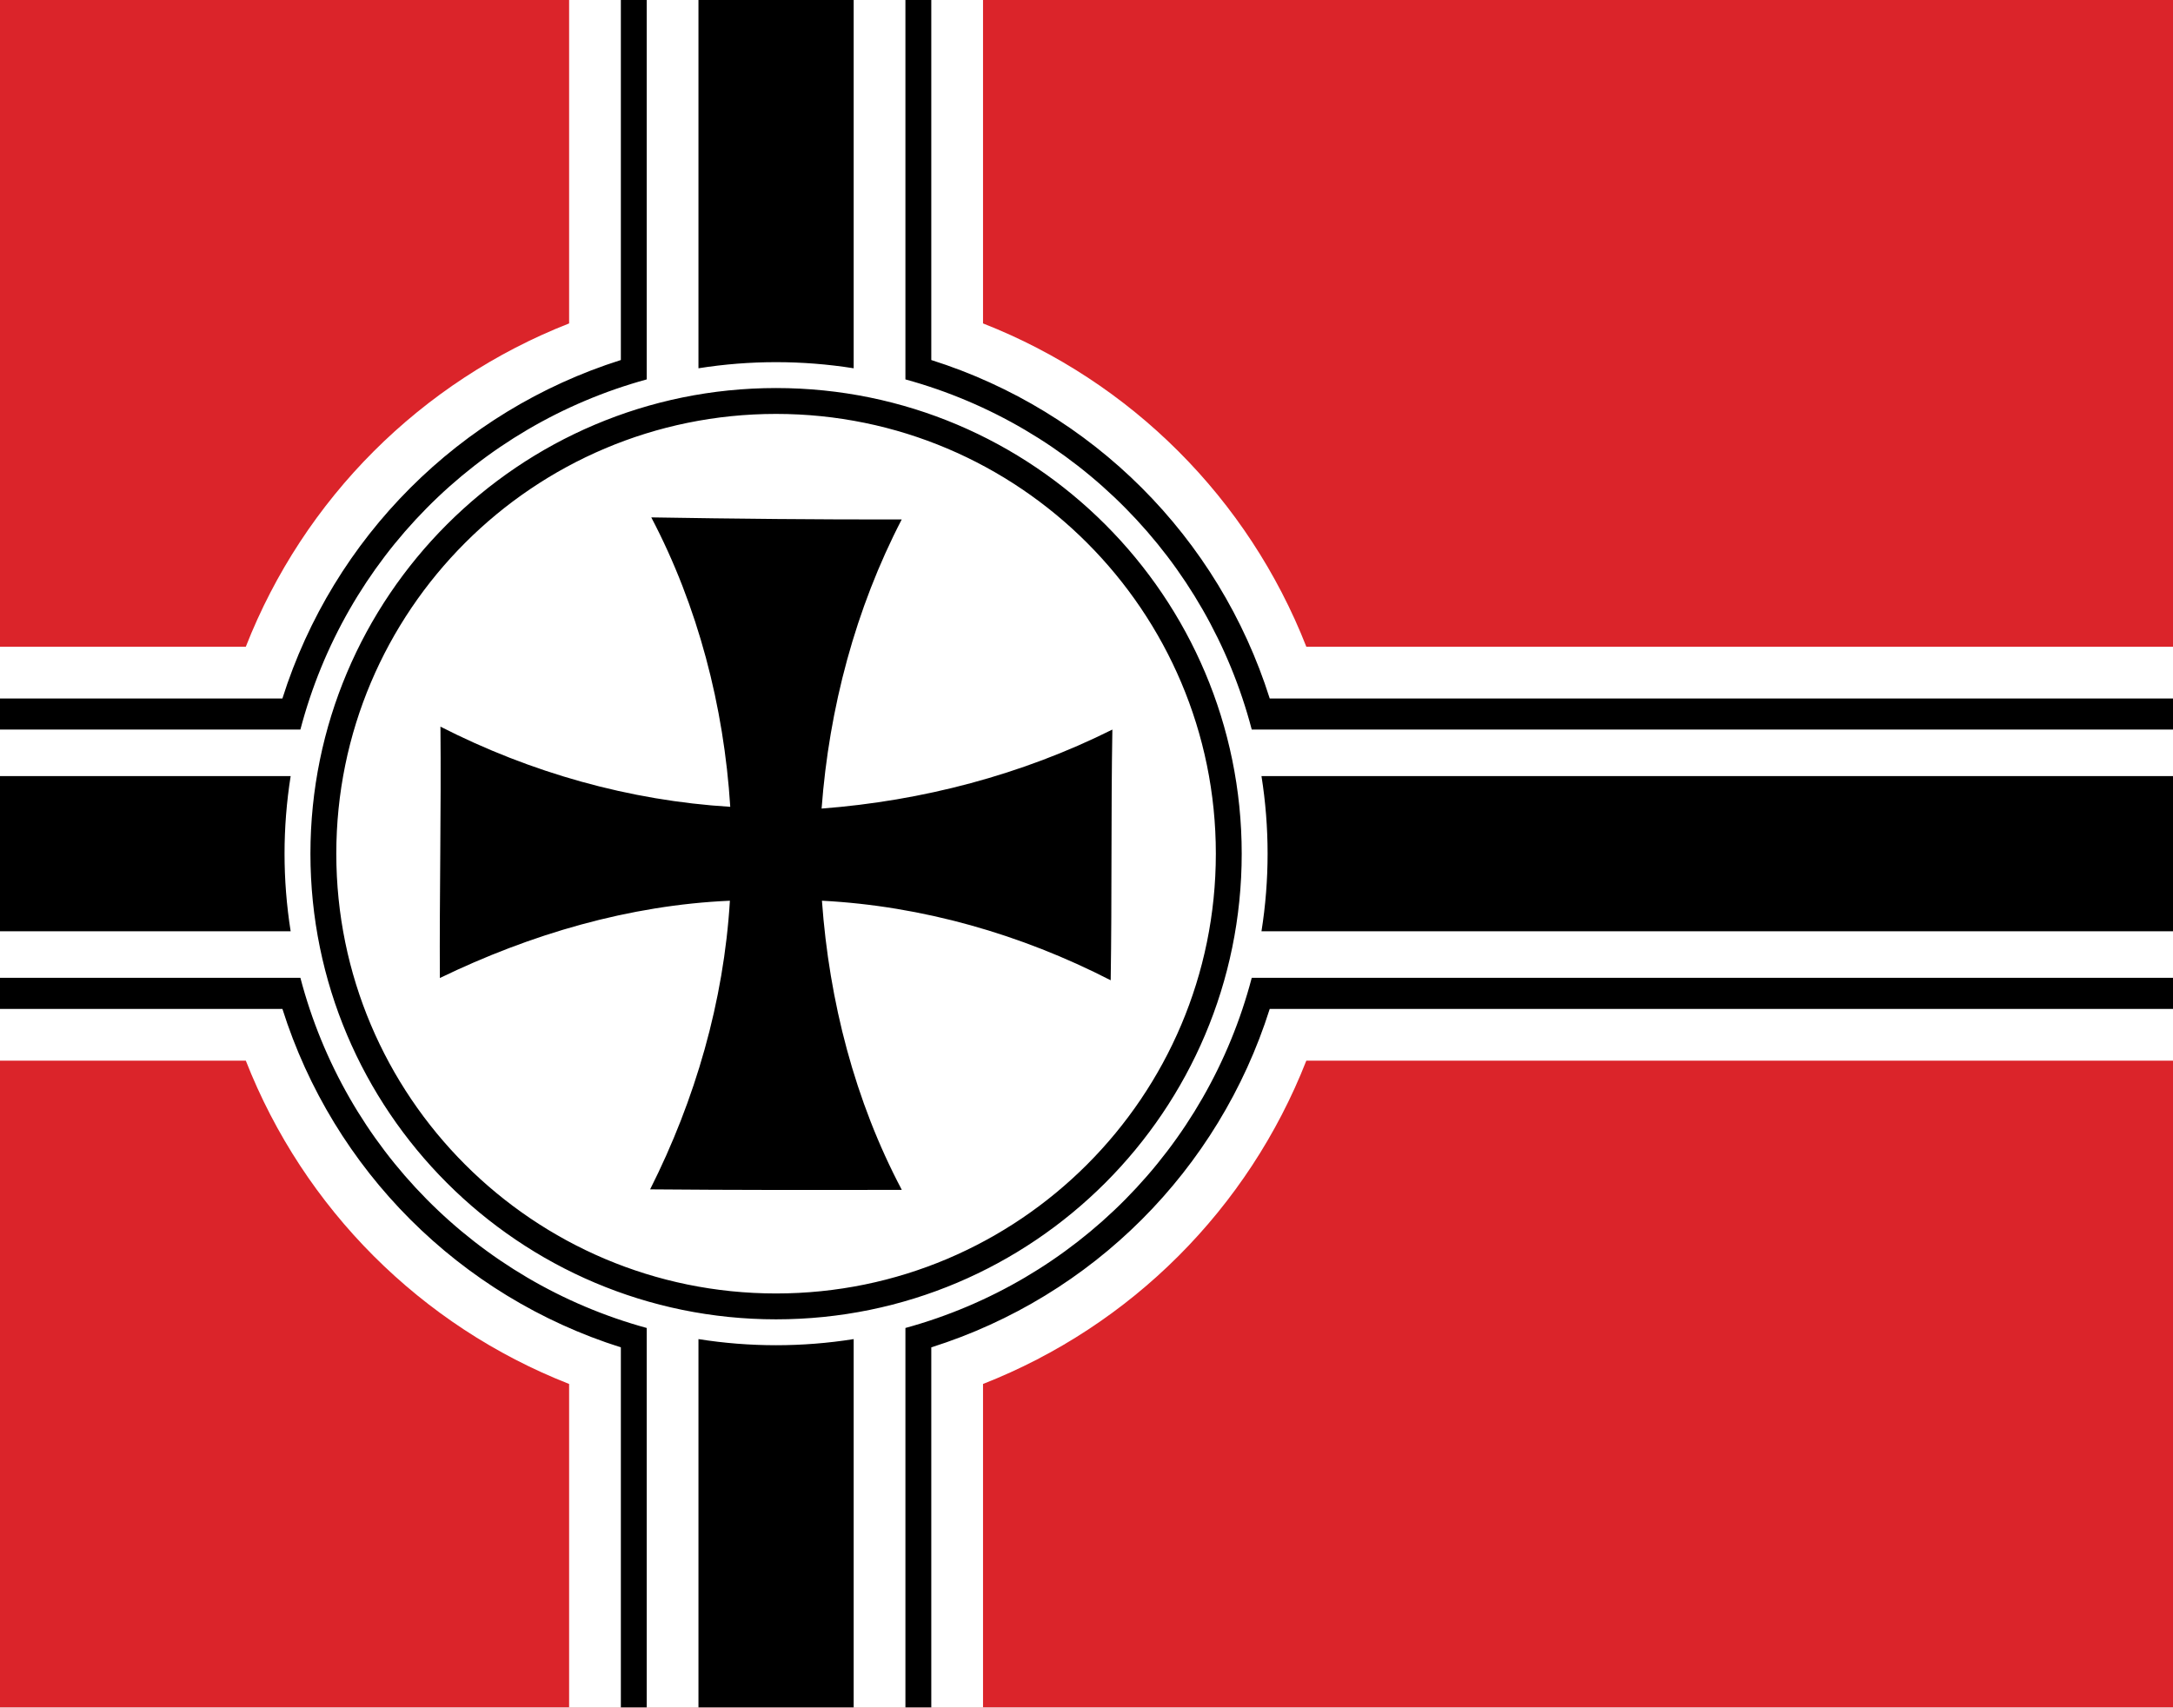
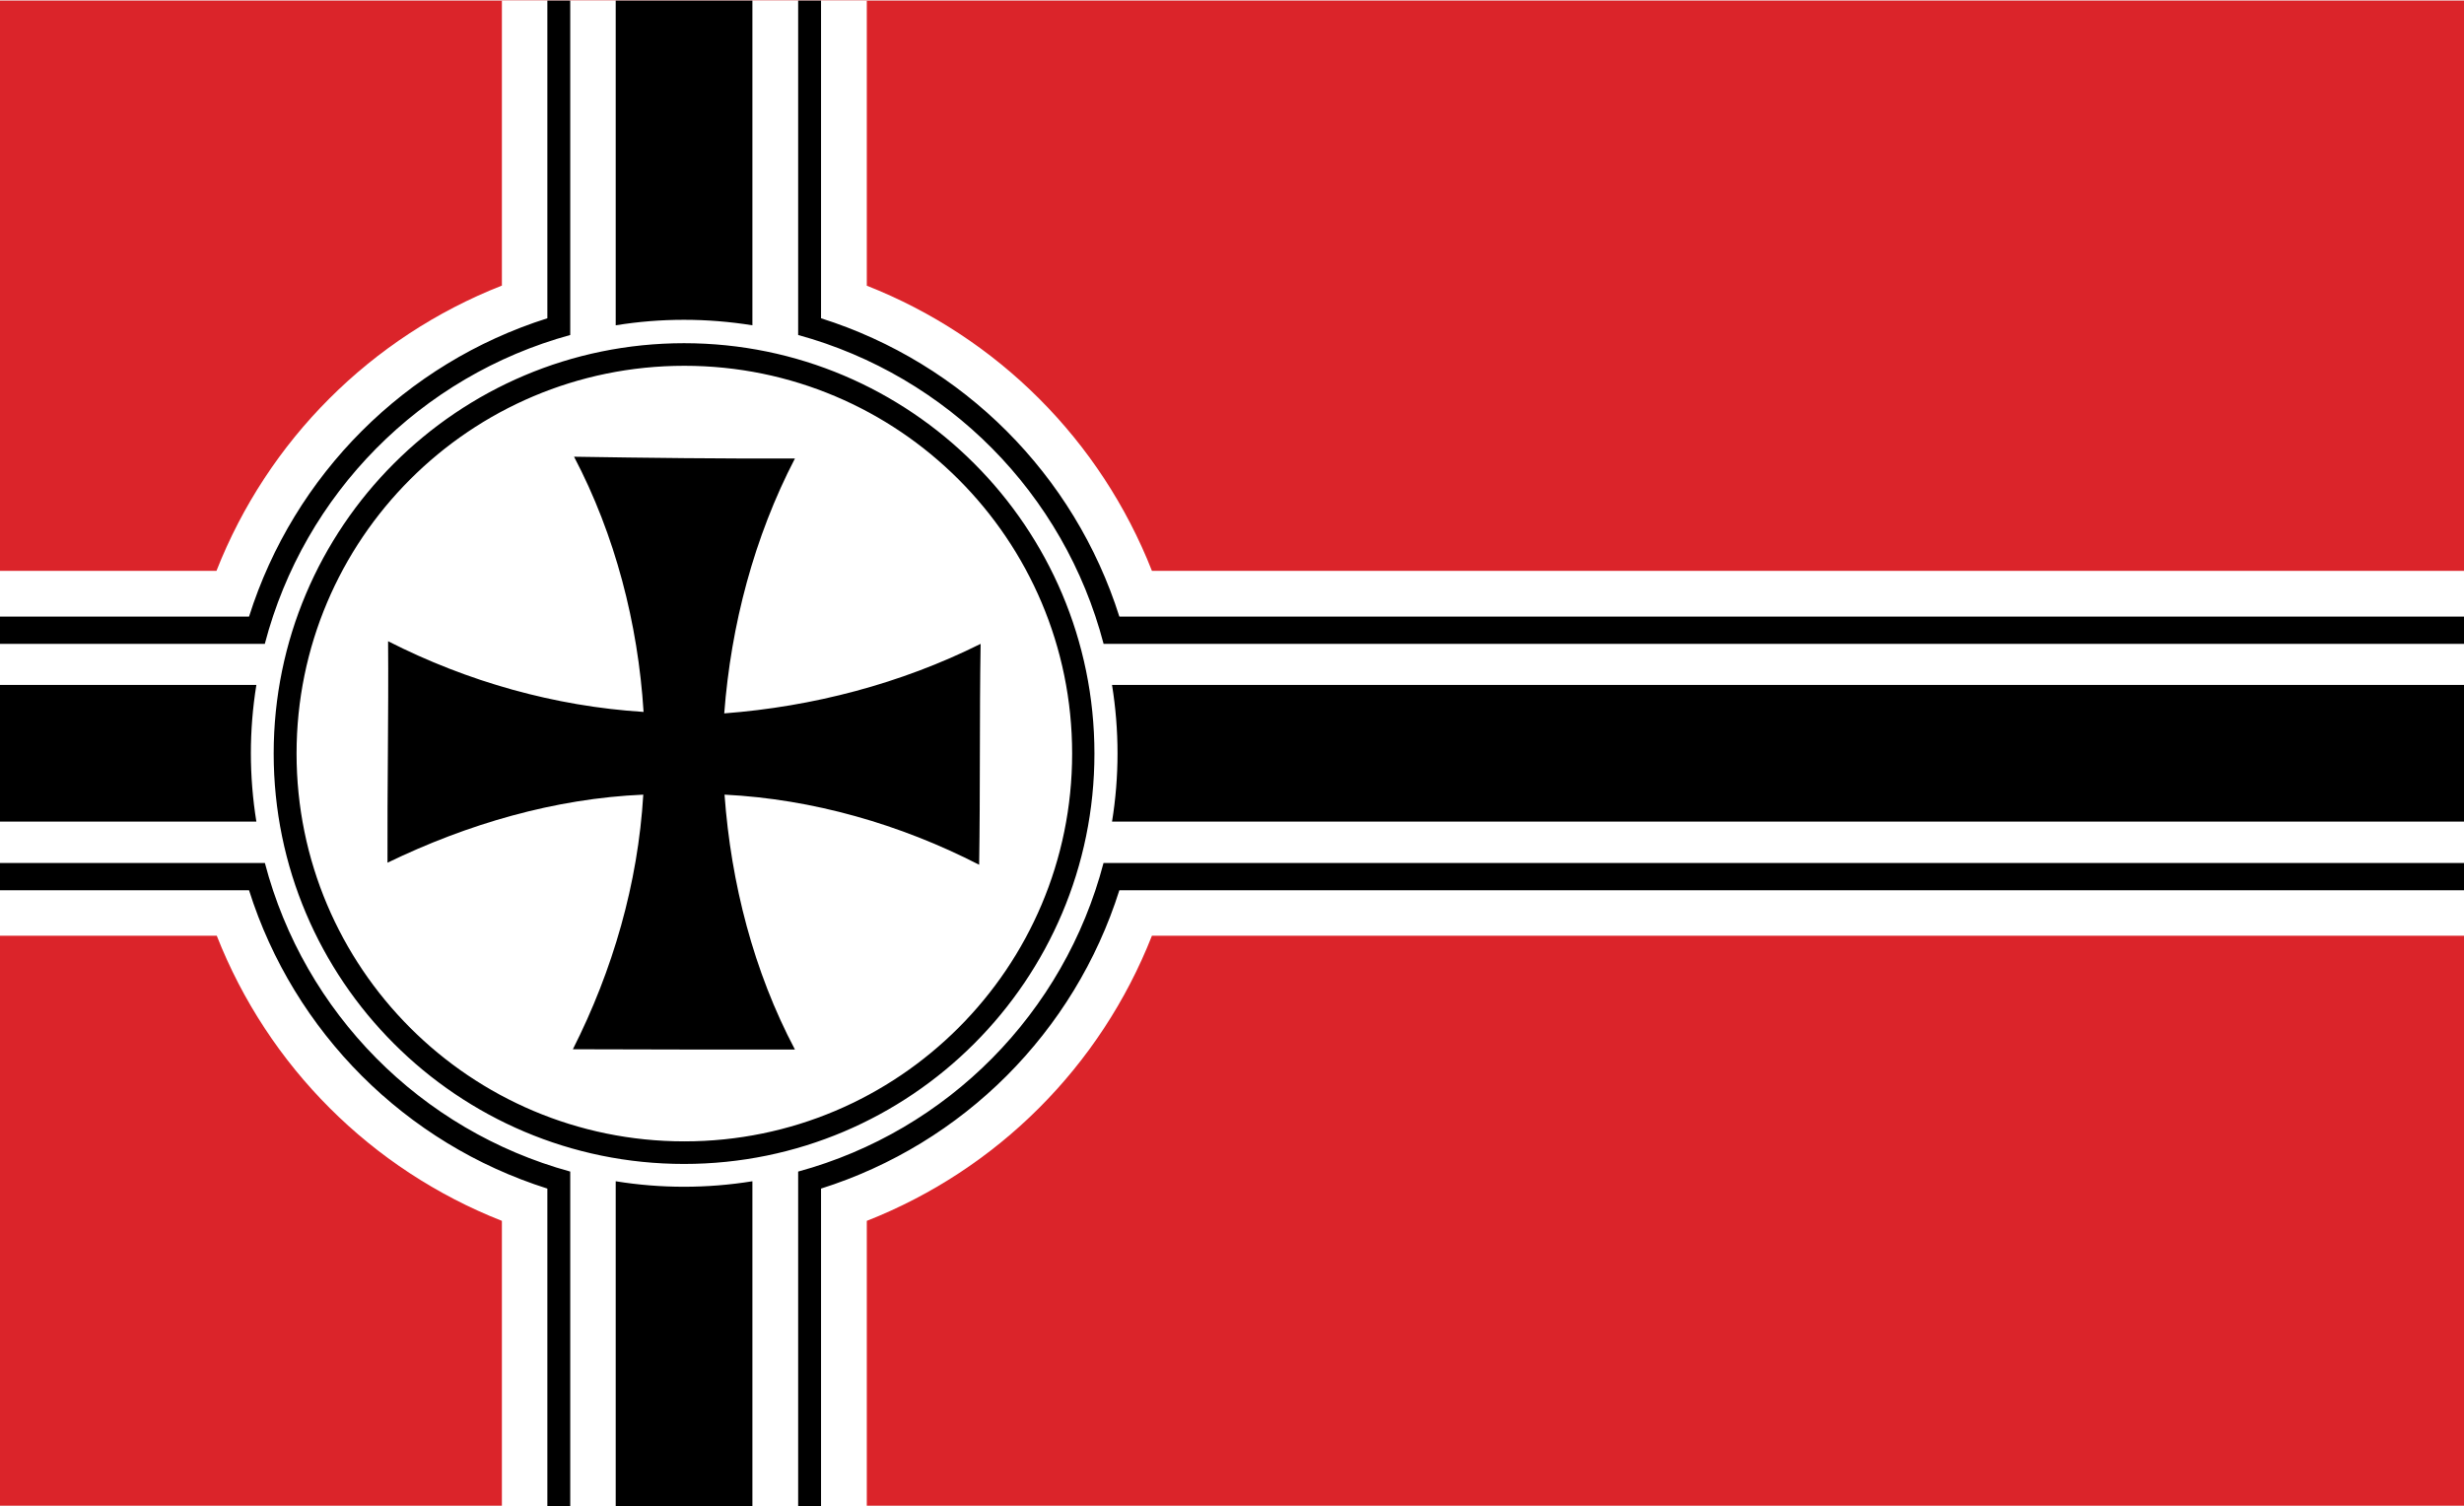
- <svg xmlns="http://www.w3.org/2000/svg" width="84" height="66">
-   <path fill="#DB242A" d="M0 0h84v66H0z" />
-   <path fill="#FFF" d="M22 12.502A22.088 22.088 0 0 0 9.502 25H0v16h9.502A22.088 22.088 0 0 0 22 53.498V66h16V53.498A22.088 22.088 0 0 0 50.498 41H84V25H50.498A22.088 22.088 0 0 0 38 12.502V0H22v12.502Z" />
-   <path fill-rule="evenodd" d="M48.764 36H84v-6H48.764a19.137 19.137 0 0 1 0 6ZM27 51.764V66h6V51.764a19.137 19.137 0 0 1-6 0ZM11.236 30H0v6h11.236a19.137 19.137 0 0 1 0-6ZM27 14.236V0h6v14.236a19.137 19.137 0 0 0-6 0ZM11.612 28.202H0V27h10.917A20.066 20.066 0 0 1 24 13.917V0h1v14.666a19.049 19.049 0 0 0-13.388 13.536Zm36.776 0H84V27H49.083A20.066 20.066 0 0 0 36 13.917V0h-1v14.666a19.049 19.049 0 0 1 13.388 13.536ZM35 51.334V66h1V52.083A20.066 20.066 0 0 0 49.083 39H84v-1.202H48.388A19.049 19.049 0 0 1 35 51.334ZM11.612 37.798H0V39h10.917A20.066 20.066 0 0 0 24 52.083V66h1V51.334a19.049 19.049 0 0 1-13.388-13.536ZM12 33c0-9.934 8.066-18 18-18s18 8.066 18 18-8.066 18-18 18-18-8.066-18-18Zm1 0c0-9.383 7.617-17 17-17s17 7.617 17 17-7.617 17-17 17-17-7.617-17-17Z" />
-   <path d="M25.176 20c3.227.054 6.453.086 9.681.08-1.787 3.448-2.808 7.292-3.097 11.176 3.889-.297 7.732-1.302 11.24-3.054-.055 3.23-.014 6.461-.065 9.691-3.461-1.778-7.288-2.876-11.162-3.075.279 3.884 1.271 7.743 3.088 11.177-3.243.008-6.487.009-9.73-.019 1.744-3.459 2.849-7.266 3.084-11.158-3.888.169-7.705 1.29-11.212 2.988-.017-3.239.054-6.478.023-9.717 3.484 1.779 7.312 2.861 11.203 3.099-.245-3.886-1.249-7.753-3.053-11.188Z" />
+ <svg xmlns="http://www.w3.org/2000/svg" id="Layer_1" viewBox="0 0 84 51.33">
+   <defs>
+     <style>.cls-1{fill:#fff;}.cls-2{fill:#db242a;}.cls-3{fill-rule:evenodd;}</style>
+   </defs>
+   <path class="cls-2" d="m0,.02h84v51.31H0V.02Z" />
+   <path class="cls-1" d="m17.1,9.74c-4.45,1.75-7.97,5.27-9.72,9.72H0v12.44h7.39c1.75,4.45,5.27,7.97,9.72,9.72v9.72h12.44v-9.72c4.45-1.75,7.97-5.27,9.72-9.72h44.74v-12.44h-44.74c-1.75-4.45-5.27-7.97-9.72-9.72V.02h-12.44v9.72Z" />
+   <path class="cls-3" d="m37.91,28.01h46.09v-4.66h-46.09c.25,1.55.25,3.12,0,4.66Zm-16.92,12.26v11.07h4.66v-11.07c-1.55.25-3.12.25-4.66,0Zm-12.26-16.92H0v4.66h8.74c-.25-1.55-.25-3.12,0-4.66Zm12.26-12.26V.02h4.66v11.07c-1.55-.25-3.12-.25-4.66,0Zm-11.96,10.86H0v-.93h8.49c1.53-4.84,5.33-8.64,10.17-10.17V.02h.78v11.4c-5.1,1.4-9.07,5.41-10.41,10.52Zm28.59,0h46.38v-.93h-45.84c-1.53-4.84-5.33-8.64-10.17-10.17V.02h-.78v11.4c5.1,1.4,9.07,5.41,10.41,10.52Zm-10.41,17.99v11.4h.78v-10.82c4.84-1.53,8.64-5.33,10.17-10.17h45.84v-.93h-46.38c-1.34,5.11-5.31,9.13-10.41,10.52Zm-18.18-10.52H0v.93h8.49c1.53,4.84,5.33,8.64,10.17,10.17v10.82h.78v-11.4c-5.1-1.4-9.07-5.41-10.41-10.52Zm.3-3.73c0-7.72,6.27-13.99,13.99-13.99s13.99,6.27,13.99,13.99-6.27,13.99-13.99,13.99-13.99-6.27-13.99-13.99Zm.78,0c0-7.3,5.92-13.22,13.22-13.22s13.22,5.92,13.22,13.22-5.92,13.22-13.22,13.22-13.22-5.92-13.22-13.22Z" />
+   <path d="m19.57,15.57c2.51.04,5.02.07,7.53.06-1.39,2.68-2.18,5.67-2.41,8.69,3.02-.23,6.01-1.01,8.74-2.37-.04,2.51-.01,5.02-.05,7.53-2.69-1.38-5.67-2.24-8.68-2.39.22,3.02.99,6.02,2.4,8.69-2.52,0-5.04,0-7.57-.01,1.36-2.69,2.22-5.65,2.4-8.68-3.02.13-5.99,1-8.72,2.32-.01-2.52.04-5.04.02-7.55,2.71,1.38,5.69,2.22,8.71,2.41-.19-3.02-.97-6.03-2.37-8.7Z" />
</svg>
